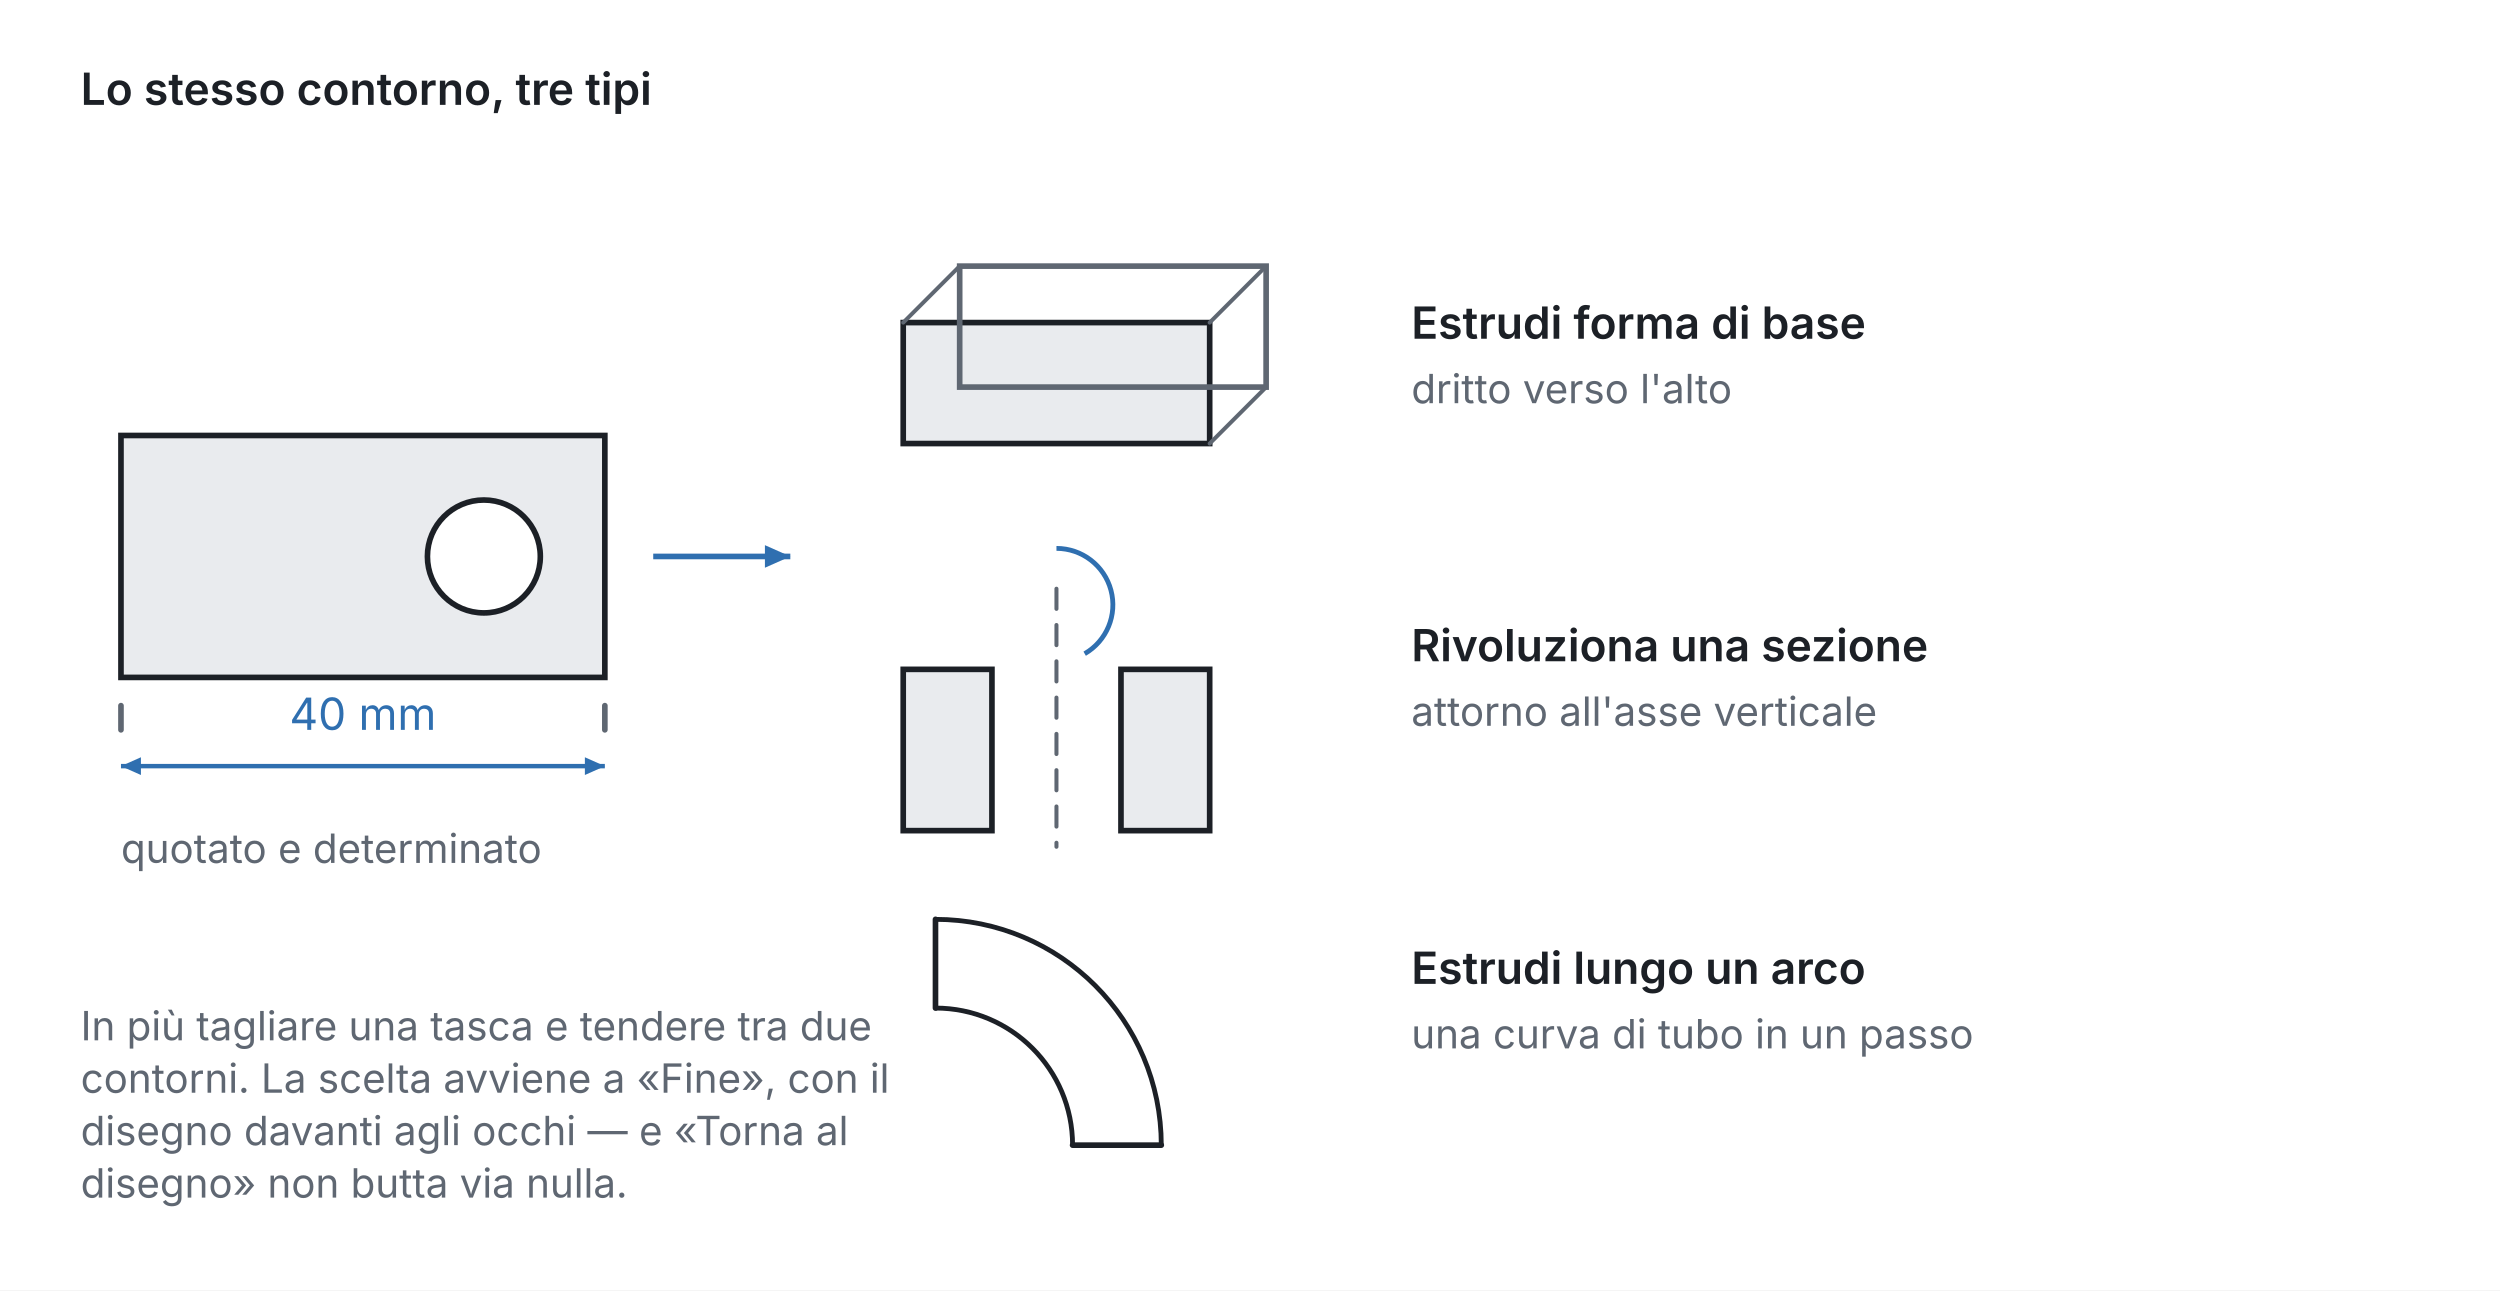
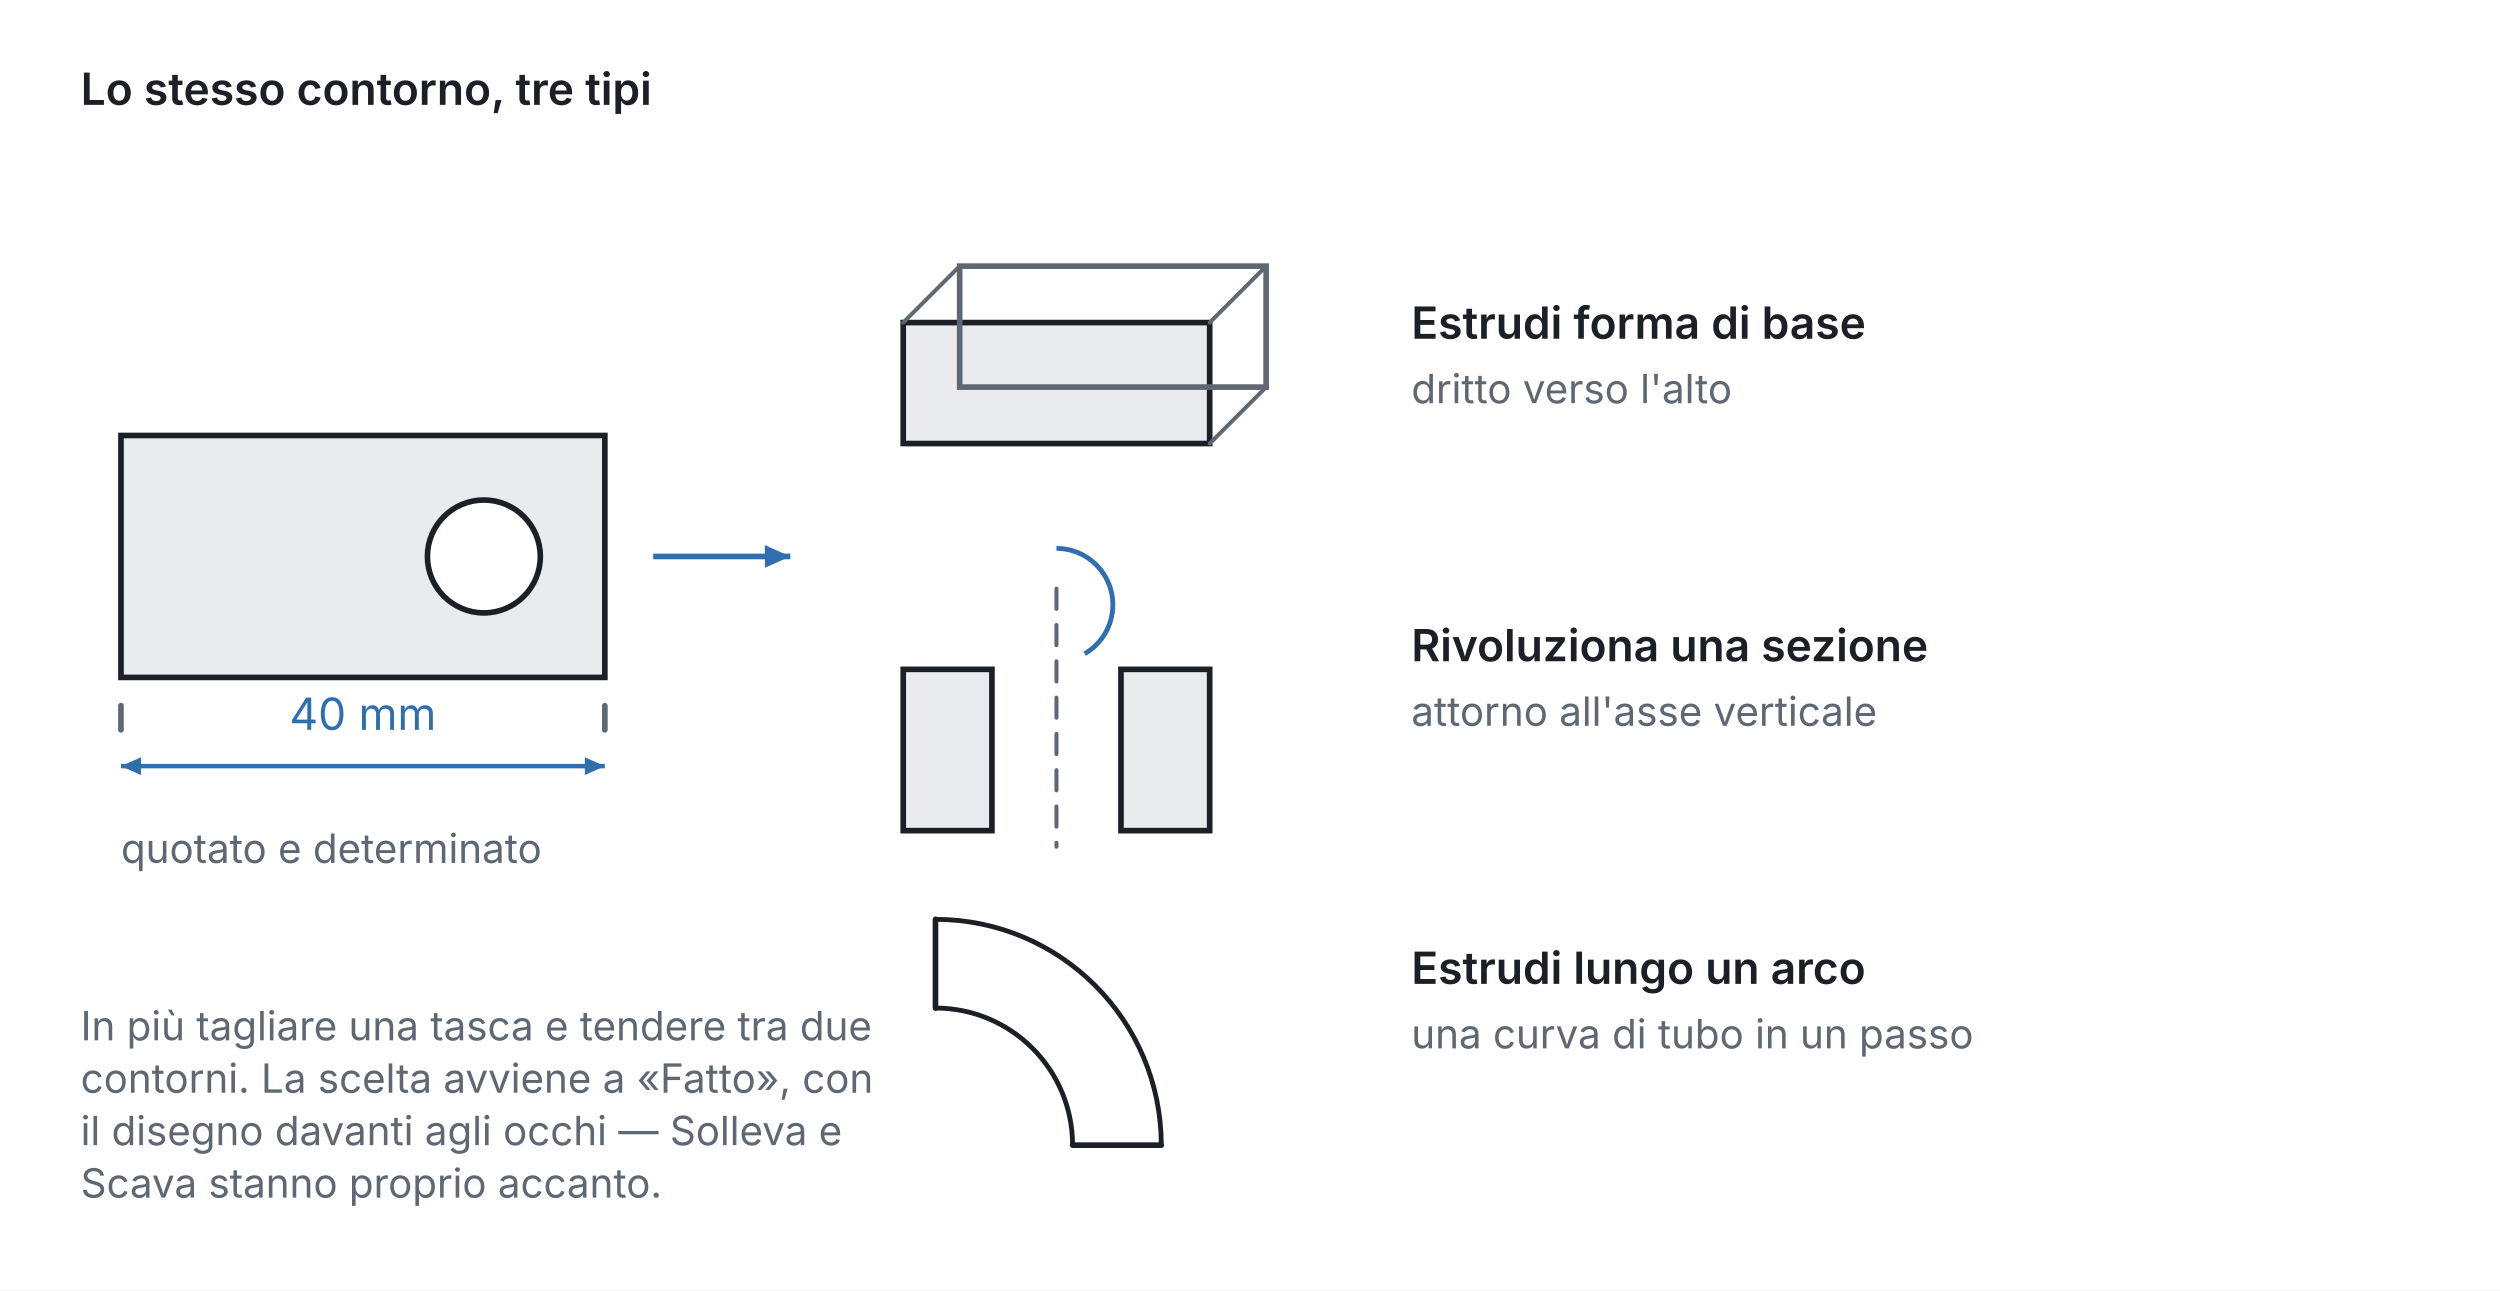
<svg xmlns="http://www.w3.org/2000/svg" viewBox="0 0 620 320" width="620" height="320">
  <defs>
    <marker id="arrow2f6fb0" viewBox="0 0 10 10" refX="9" refY="5" markerWidth="5" markerHeight="5" orient="auto-start-reverse">
      <path d="M 0 1 L 9 5 L 0 9 z" fill="#2f6fb0" />
    </marker>
  </defs>
  <rect x="0" y="0" width="620" height="320" fill="#ffffff" />
  <text x="20" y="26" fill="#1c2026" font-size="11" font-family="system-ui, -apple-system, Segoe UI, sans-serif" text-anchor="start" font-weight="600">Lo stesso contorno, tre tipi</text>
  <polygon points="30,108 150,108 150,168 30,168" fill="#e9ebee" stroke="#1c2026" stroke-width="1.4" />
  <circle cx="120" cy="138" r="14" fill="#ffffff" stroke="#1c2026" stroke-width="1.4" />
  <line x1="30" y1="175" x2="30" y2="181" stroke="#5f6772" stroke-width="1.4" stroke-linecap="round" />
  <line x1="150" y1="175" x2="150" y2="181" stroke="#5f6772" stroke-width="1.4" stroke-linecap="round" />
  <line x1="30" y1="190" x2="150" y2="190" stroke="#2f6fb0" stroke-width="1.1" marker-start="url(#arrow2f6fb0)" marker-end="url(#arrow2f6fb0)" />
  <text x="90" y="181" fill="#2f6fb0" font-size="11" font-family="system-ui, -apple-system, Segoe UI, sans-serif" text-anchor="middle">40 mm</text>
  <text x="30" y="214" fill="#5f6772" font-size="10" font-family="system-ui, -apple-system, Segoe UI, sans-serif" text-anchor="start">quotato e determinato</text>
  <line x1="162" y1="138" x2="196" y2="138" stroke="#2f6fb0" stroke-width="1.4" marker-end="url(#arrow2f6fb0)" />
  <text x="350" y="84" fill="#1c2026" font-size="11" font-family="system-ui, -apple-system, Segoe UI, sans-serif" text-anchor="start" font-weight="600">Estrudi forma di base</text>
  <text x="350" y="100" fill="#5f6772" font-size="10" font-family="system-ui, -apple-system, Segoe UI, sans-serif" text-anchor="start">dritto verso l'alto</text>
  <text x="350" y="164" fill="#1c2026" font-size="11" font-family="system-ui, -apple-system, Segoe UI, sans-serif" text-anchor="start" font-weight="600">Rivoluziona una sezione</text>
  <text x="350" y="180" fill="#5f6772" font-size="10" font-family="system-ui, -apple-system, Segoe UI, sans-serif" text-anchor="start">attorno all'asse verticale</text>
  <text x="350" y="244" fill="#1c2026" font-size="11" font-family="system-ui, -apple-system, Segoe UI, sans-serif" text-anchor="start" font-weight="600">Estrudi lungo un arco</text>
  <text x="350" y="260" fill="#5f6772" font-size="10" font-family="system-ui, -apple-system, Segoe UI, sans-serif" text-anchor="start">una curva di tubo in un passo</text>
  <polygon points="224,80 300,80 300,110 224,110" fill="#e9ebee" stroke="#1c2026" stroke-width="1.4" />
  <polygon points="238,66 314,66 314,96 238,96" fill="none" stroke="#5f6772" stroke-width="1.4" />
  <line x1="224" y1="80" x2="238" y2="66" stroke="#5f6772" stroke-width="1" stroke-linecap="round" />
  <line x1="300" y1="80" x2="314" y2="66" stroke="#5f6772" stroke-width="1" stroke-linecap="round" />
  <line x1="300" y1="110" x2="314" y2="96" stroke="#5f6772" stroke-width="1" stroke-linecap="round" />
  <line x1="262" y1="146" x2="262" y2="210" stroke="#5f6772" stroke-width="1" stroke-dasharray="5 4" stroke-linecap="round" />
  <polygon points="224,166 246,166 246,206 224,206" fill="#e9ebee" stroke="#1c2026" stroke-width="1.4" />
  <polygon points="300,166 278,166 278,206 300,206" fill="#e9ebee" stroke="#1c2026" stroke-width="1.4" />
  <path d="M 262 136 A 14 14 0 0 1 269 162.12" fill="none" stroke="#2f6fb0" stroke-width="1.2" />
  <path d="M 232 228 A 56 56 0 0 1 288 284" fill="none" stroke="#1c2026" stroke-width="1.2" />
  <path d="M 232 250 A 34 34 0 0 1 266 284" fill="none" stroke="#1c2026" stroke-width="1.2" />
  <line x1="266" y1="284" x2="288" y2="284" stroke="#1c2026" stroke-width="1.4" stroke-linecap="round" />
  <line x1="232" y1="228" x2="232" y2="250" stroke="#1c2026" stroke-width="1.4" stroke-linecap="round" />
  <text x="20" y="258" fill="#5f6772" font-size="10" font-family="system-ui, -apple-system, Segoe UI, sans-serif" text-anchor="start">In più tagliare una tasca e tendere tra due</text>
-   <text x="20" y="271" fill="#5f6772" font-size="10" font-family="system-ui, -apple-system, Segoe UI, sans-serif" text-anchor="start">contorni. La scelta avviene a «Fine», con il</text>
-   <text x="20" y="284" fill="#5f6772" font-size="10" font-family="system-ui, -apple-system, Segoe UI, sans-serif" text-anchor="start">disegno davanti agli occhi — e «Torna al</text>
-   <text x="20" y="297" fill="#5f6772" font-size="10" font-family="system-ui, -apple-system, Segoe UI, sans-serif" text-anchor="start">disegno» non butta via nulla.</text>
+   <text x="20" y="271" fill="#5f6772" font-size="10" font-family="system-ui, -apple-system, Segoe UI, sans-serif" text-anchor="start">contorni. La scelta avviene a «Fatto», con</text>
+   <text x="20" y="284" fill="#5f6772" font-size="10" font-family="system-ui, -apple-system, Segoe UI, sans-serif" text-anchor="start">il disegno davanti agli occhi — Solleva e</text>
+   <text x="20" y="297" fill="#5f6772" font-size="10" font-family="system-ui, -apple-system, Segoe UI, sans-serif" text-anchor="start">Scava stanno proprio accanto.</text>
</svg>
